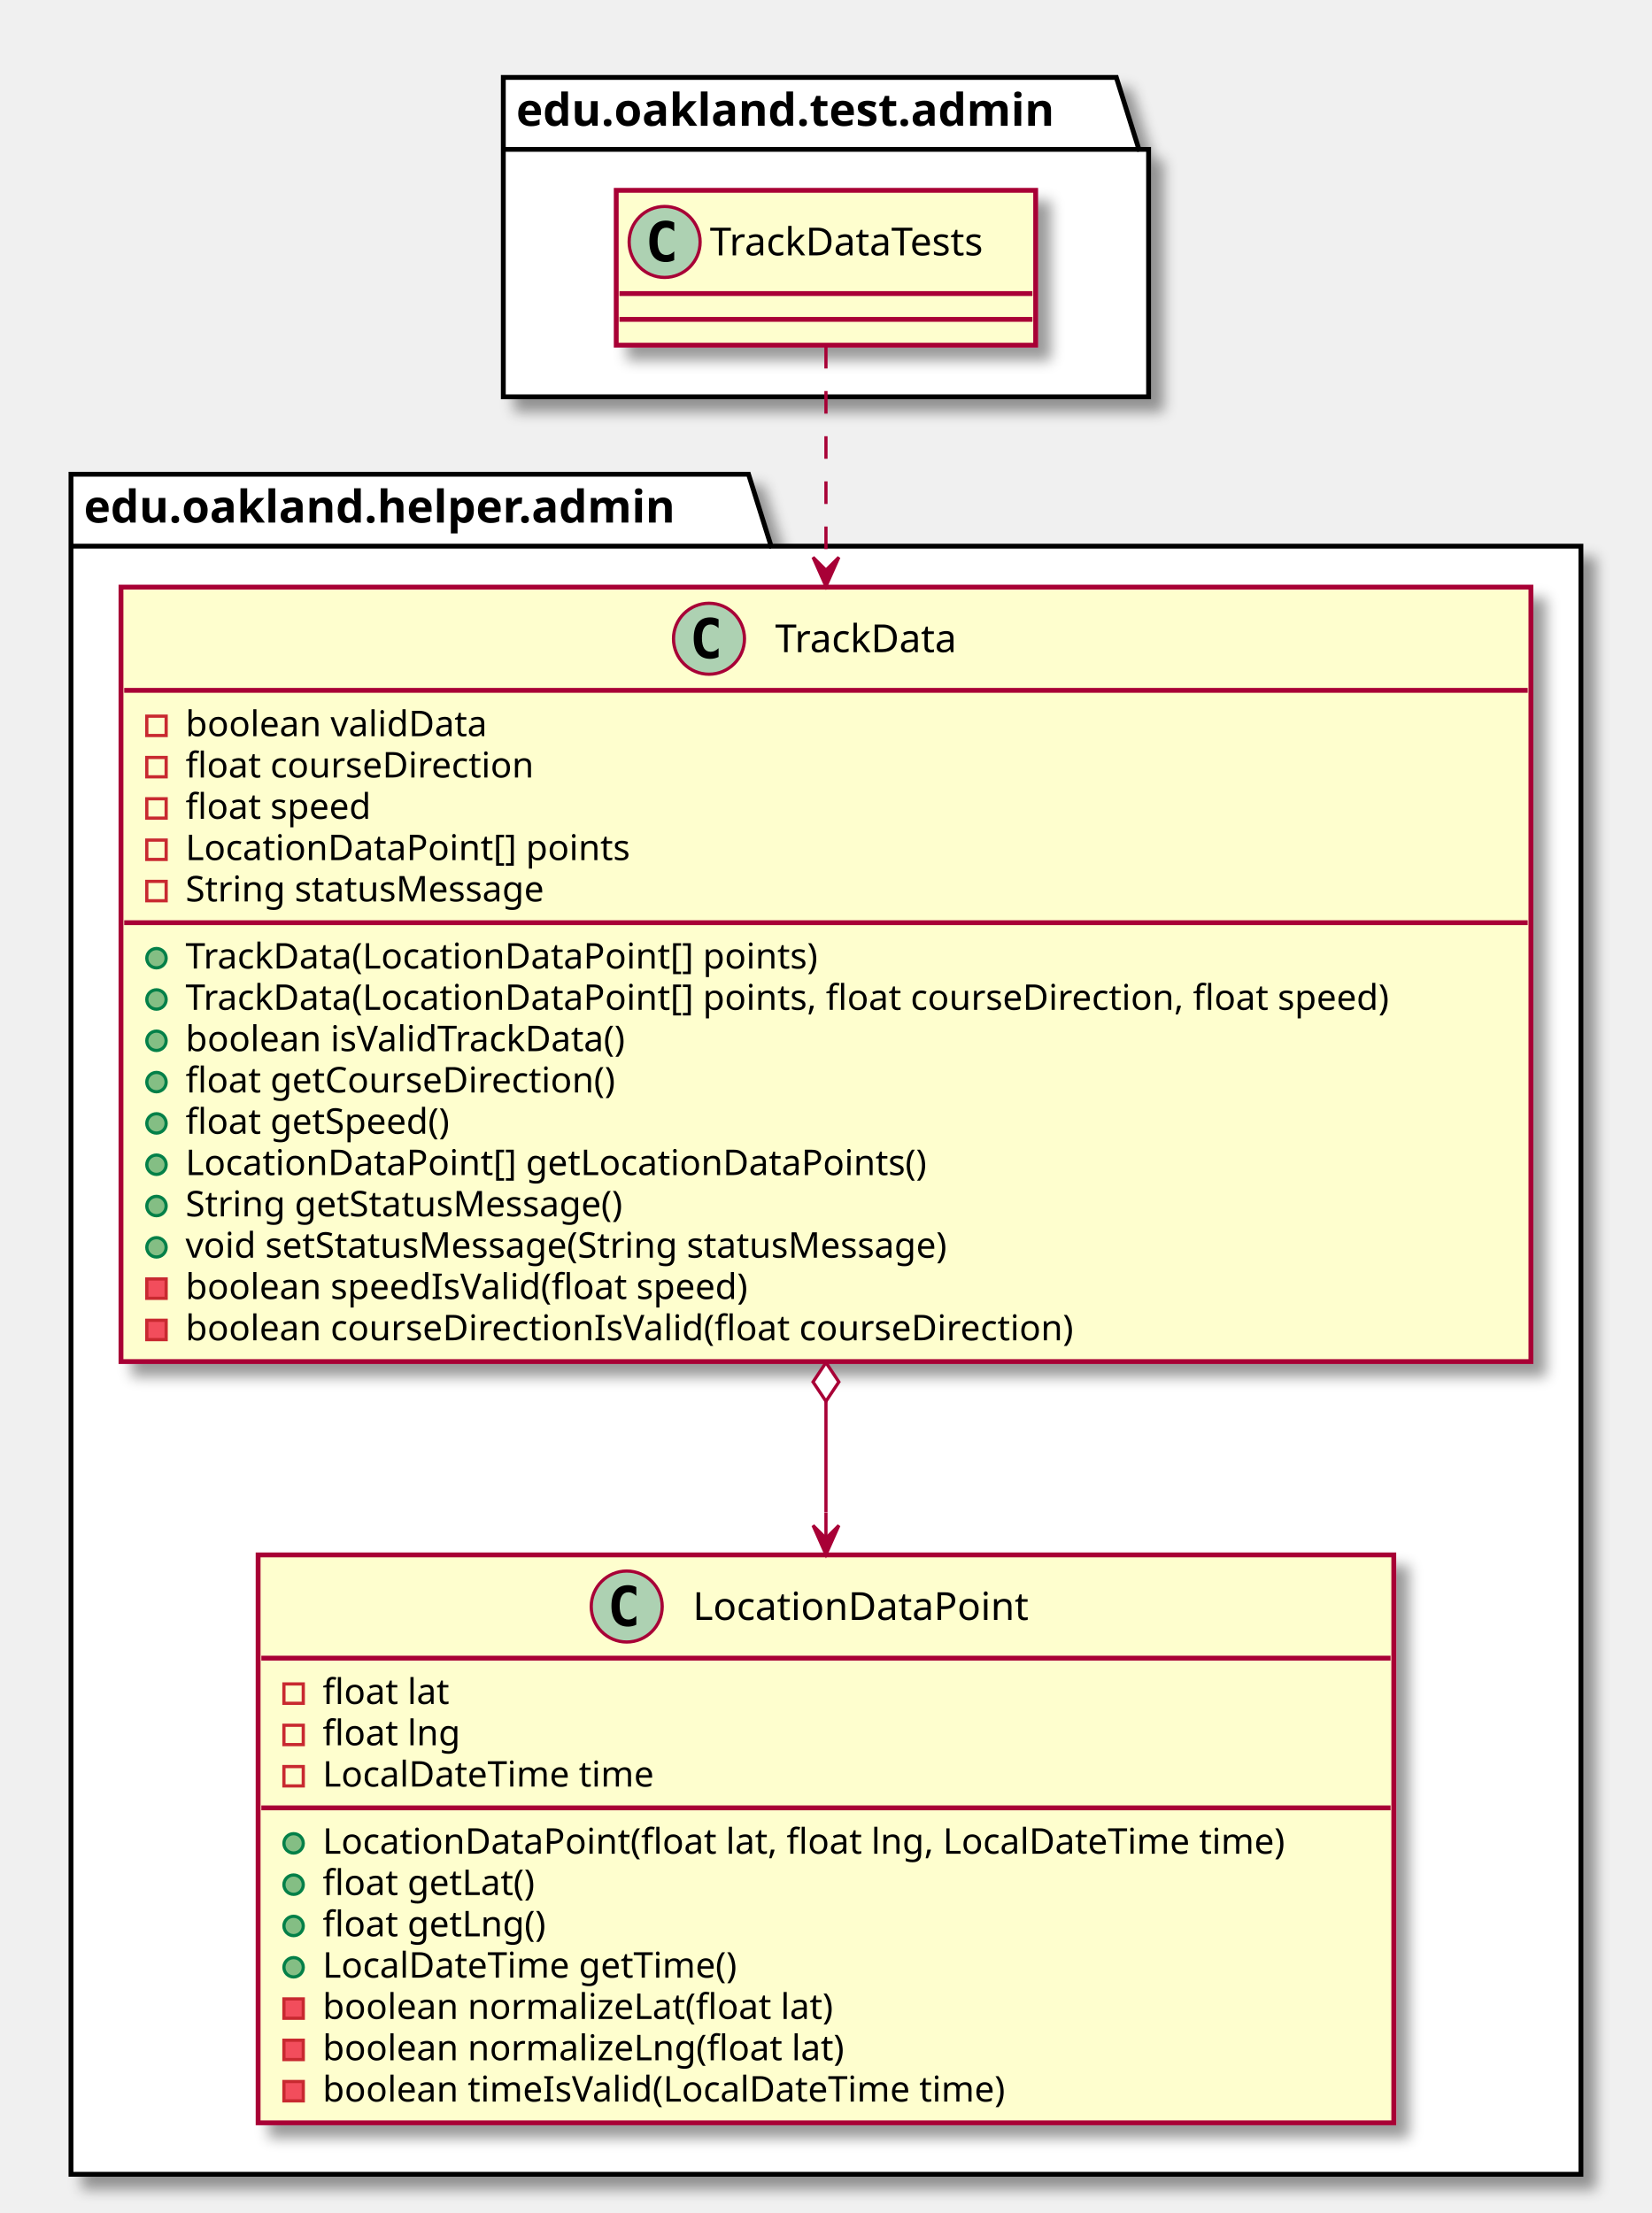
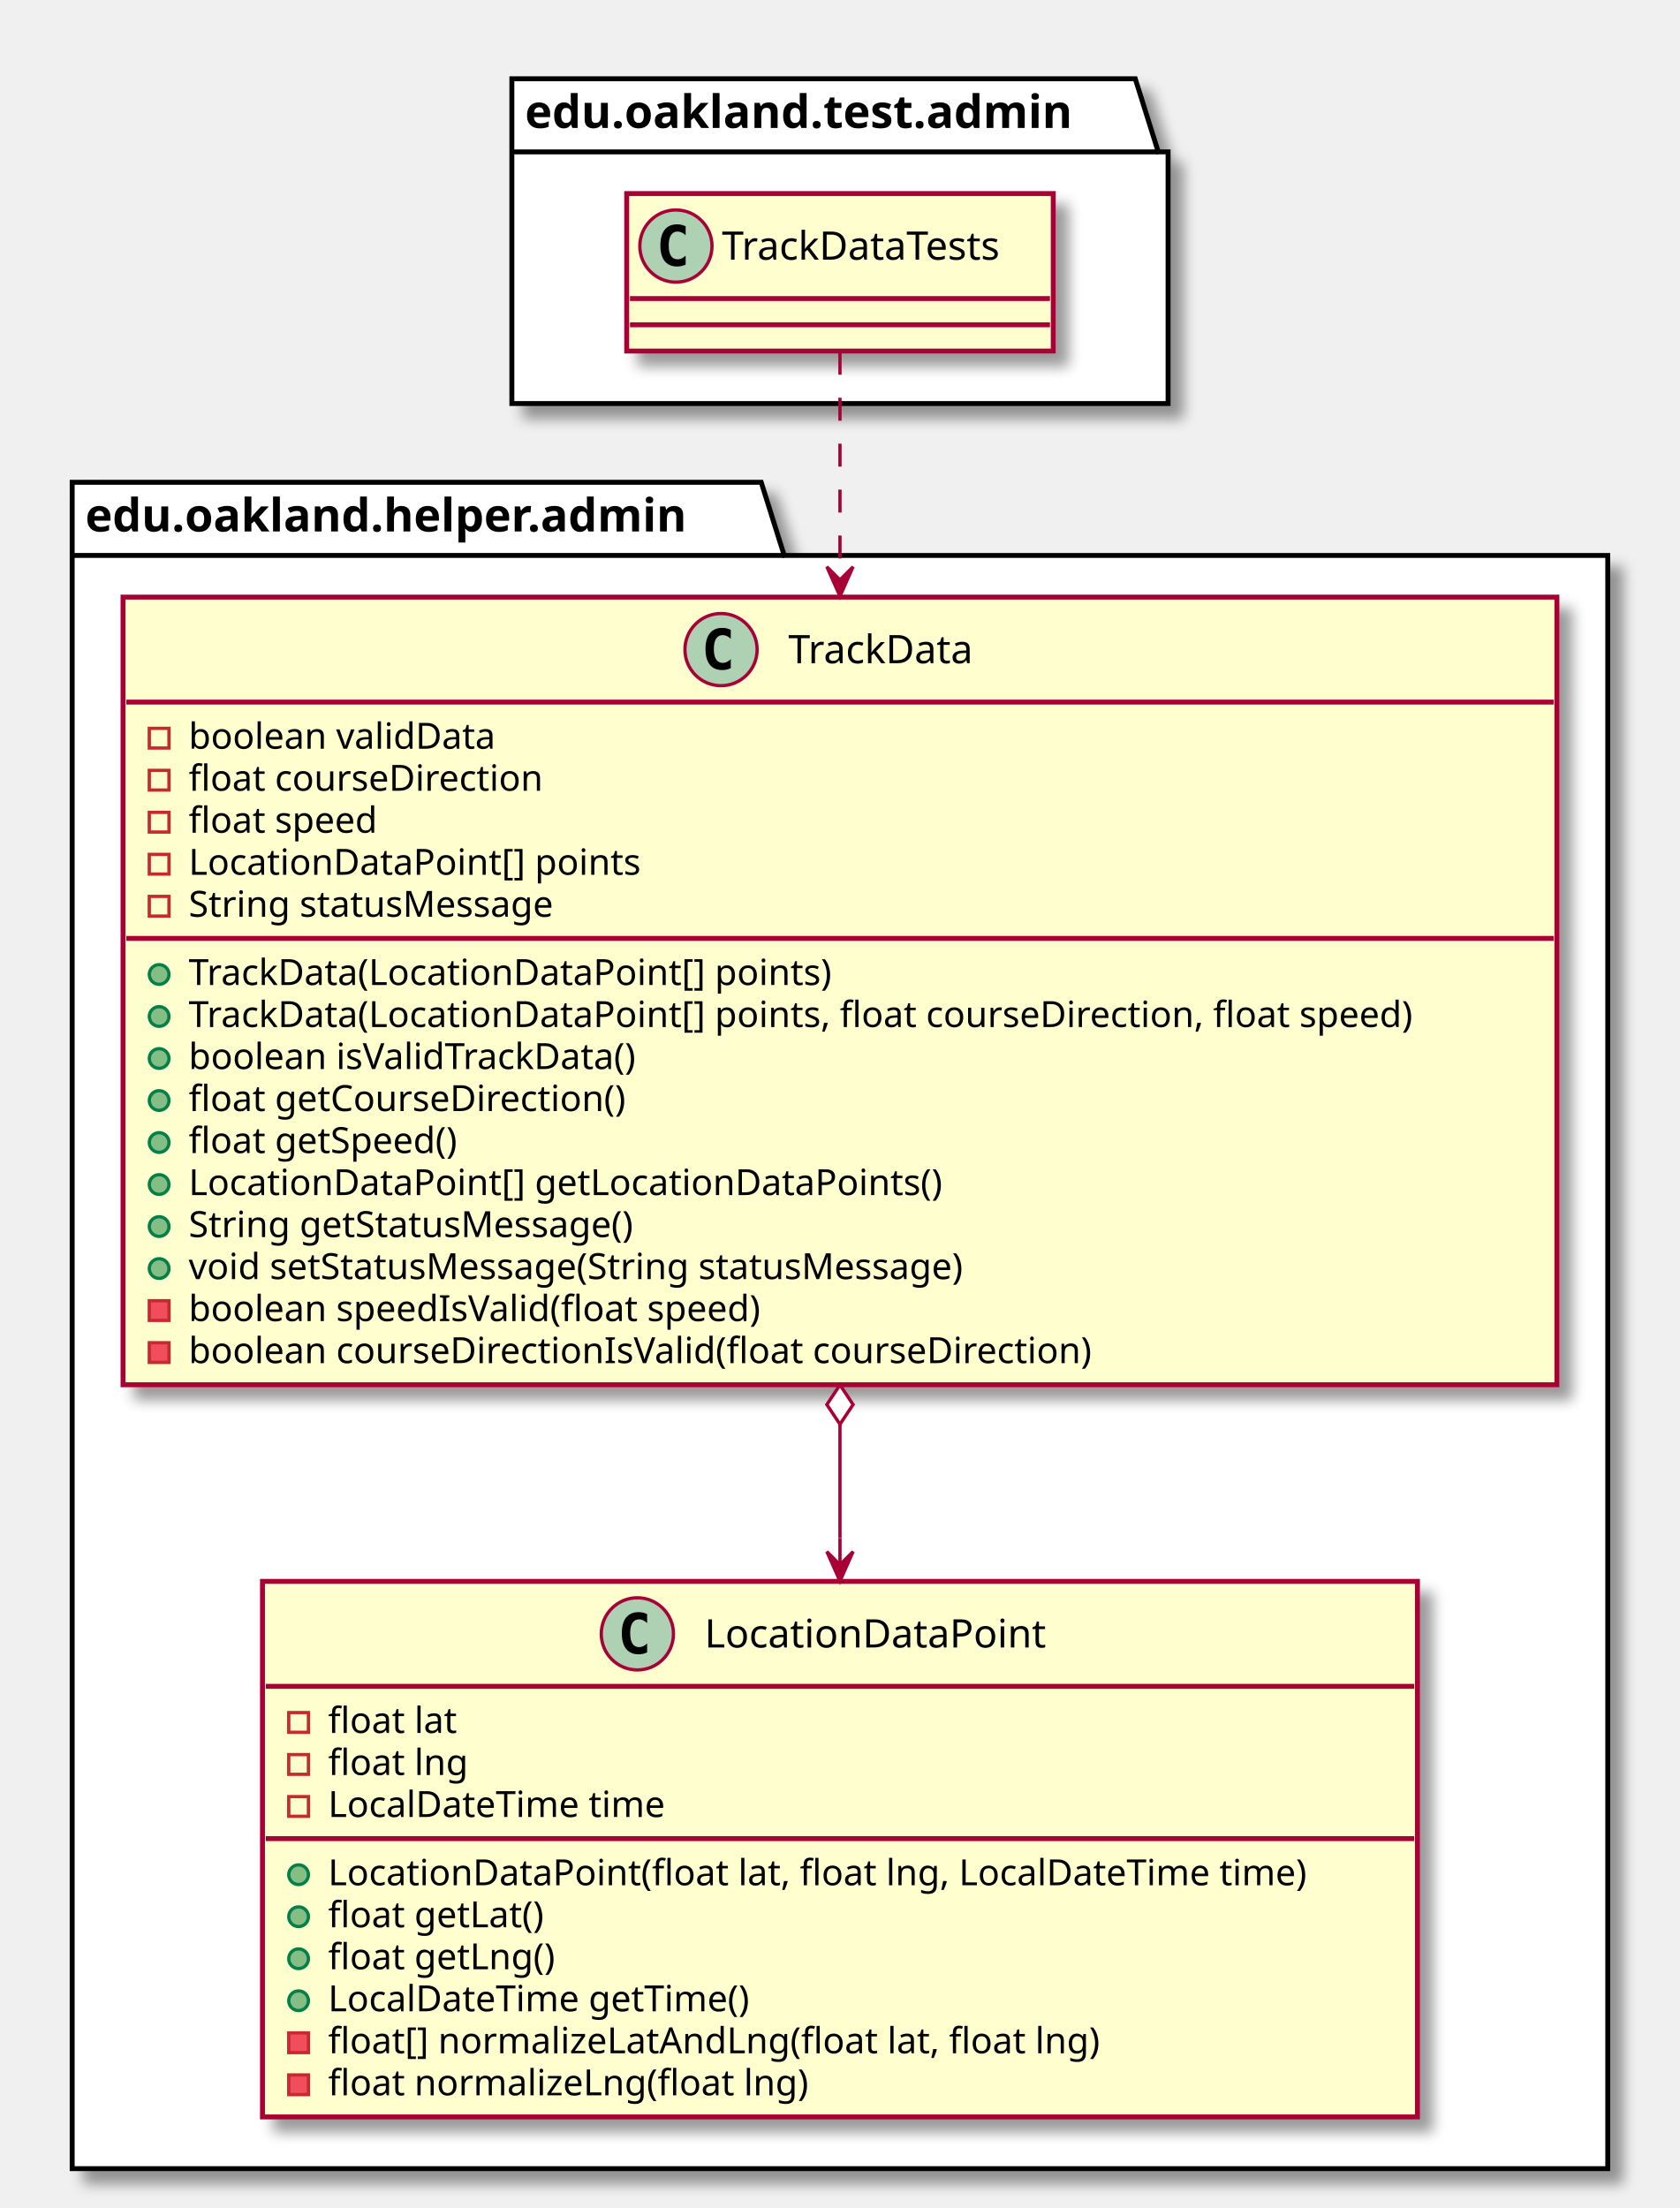
- <svg xmlns="http://www.w3.org/2000/svg" contentScriptType="application/ecmascript" contentStyleType="text/css" height="686px" preserveAspectRatio="none" style="width:512px;height:686px;" version="1.1" viewBox="0 0 512 686" width="512px" zoomAndPan="magnify">
+ <svg xmlns="http://www.w3.org/2000/svg" contentScriptType="application/ecmascript" contentStyleType="text/css" height="673px" preserveAspectRatio="none" style="width:512px;height:673px;" version="1.1" viewBox="0 0 512 673" width="512px" zoomAndPan="magnify">
  <defs>
-     <filter height="300%" id="fe0ugeogl3it3" width="300%" x="-1" y="-1">
+     <filter height="300%" id="f1ozrkcdce9ebn" width="300%" x="-1" y="-1">
      <feGaussianBlur result="blurOut" stdDeviation="2.0" />
      <feColorMatrix in="blurOut" result="blurOut2" type="matrix" values="0 0 0 0 0 0 0 0 0 0 0 0 0 0 0 0 0 0 .4 0" />
      <feOffset dx="4.0" dy="4.0" in="blurOut2" result="blurOut3" />
      <feBlend in="SourceGraphic" in2="blurOut3" mode="normal" />
    </filter>
  </defs>
  <g>
-     <polygon fill="#FFFFFF" filter="url(#fe0ugeogl3it3)" points="156,24,346,24,353,46.297,356,46.297,356,123,156,123,156,24" style="stroke: #000000; stroke-width: 1.5;" />
+     <polygon fill="#FFFFFF" filter="url(#f1ozrkcdce9ebn)" points="156,24,346,24,353,46.297,356,46.297,356,123,156,123,156,24" style="stroke: #000000; stroke-width: 1.5;" />
    <line style="stroke: #000000; stroke-width: 1.5;" x1="156" x2="353" y1="46.297" y2="46.297" />
    <text fill="#000000" font-family="sans-serif" font-size="14" font-weight="bold" lengthAdjust="spacingAndGlyphs" textLength="184" x="160" y="38.995">edu.oakland.test.admin</text>
-     <polygon fill="#FFFFFF" filter="url(#fe0ugeogl3it3)" points="22,147,232,147,239,169.297,490,169.297,490,674,22,674,22,147" style="stroke: #000000; stroke-width: 1.5;" />
+     <polygon fill="#FFFFFF" filter="url(#f1ozrkcdce9ebn)" points="22,147,232,147,239,169.297,490,169.297,490,661,22,661,22,147" style="stroke: #000000; stroke-width: 1.5;" />
    <line style="stroke: #000000; stroke-width: 1.5;" x1="22" x2="239" y1="169.297" y2="169.297" />
    <text fill="#000000" font-family="sans-serif" font-size="14" font-weight="bold" lengthAdjust="spacingAndGlyphs" textLength="204" x="26" y="161.995">edu.oakland.helper.admin</text>
-     <rect fill="#FEFECE" filter="url(#fe0ugeogl3it3)" height="48" id="TrackDataTests" style="stroke: #A80036; stroke-width: 1.5;" width="130" x="191" y="59" />
+     <rect fill="#FEFECE" filter="url(#f1ozrkcdce9ebn)" height="48" id="TrackDataTests" style="stroke: #A80036; stroke-width: 1.5;" width="130" x="191" y="59" />
    <ellipse cx="206" cy="75" fill="#ADD1B2" rx="11" ry="11" style="stroke: #A80036; stroke-width: 1.0;" />
    <path d="M208.969,80.641 Q208.391,80.938 207.75,81.078 Q207.109,81.234 206.406,81.234 Q203.906,81.234 202.578,79.594 Q201.266,77.938 201.266,74.812 Q201.266,71.688 202.578,70.031 Q203.906,68.375 206.406,68.375 Q207.109,68.375 207.75,68.531 Q208.406,68.688 208.969,68.984 L208.969,71.703 Q208.344,71.125 207.75,70.859 Q207.156,70.578 206.531,70.578 Q205.188,70.578 204.5,71.656 Q203.812,72.719 203.812,74.812 Q203.812,76.906 204.5,77.984 Q205.188,79.047 206.531,79.047 Q207.156,79.047 207.75,78.781 Q208.344,78.5 208.969,77.922 L208.969,80.641 Z " />
    <text fill="#000000" font-family="sans-serif" font-size="12" lengthAdjust="spacingAndGlyphs" textLength="98" x="220" y="79.154">TrackDataTests</text>
    <line style="stroke: #A80036; stroke-width: 1.5;" x1="192" x2="320" y1="91" y2="91" />
    <line style="stroke: #A80036; stroke-width: 1.5;" x1="192" x2="320" y1="99" y2="99" />
-     <rect fill="#FEFECE" filter="url(#fe0ugeogl3it3)" height="240.07" id="TrackData" style="stroke: #A80036; stroke-width: 1.5;" width="437" x="37.5" y="182" />
+     <rect fill="#FEFECE" filter="url(#f1ozrkcdce9ebn)" height="240.07" id="TrackData" style="stroke: #A80036; stroke-width: 1.5;" width="437" x="37.5" y="182" />
    <ellipse cx="219.75" cy="198" fill="#ADD1B2" rx="11" ry="11" style="stroke: #A80036; stroke-width: 1.0;" />
    <path d="M222.719,203.641 Q222.141,203.938 221.5,204.078 Q220.859,204.234 220.156,204.234 Q217.656,204.234 216.328,202.594 Q215.016,200.938 215.016,197.812 Q215.016,194.688 216.328,193.031 Q217.656,191.375 220.156,191.375 Q220.859,191.375 221.5,191.531 Q222.156,191.688 222.719,191.984 L222.719,194.703 Q222.094,194.125 221.5,193.859 Q220.906,193.578 220.281,193.578 Q218.938,193.578 218.25,194.656 Q217.562,195.719 217.562,197.812 Q217.562,199.906 218.25,200.984 Q218.938,202.047 220.281,202.047 Q220.906,202.047 221.5,201.781 Q222.094,201.5 222.719,200.922 L222.719,203.641 Z " />
    <text fill="#000000" font-family="sans-serif" font-size="12" lengthAdjust="spacingAndGlyphs" textLength="64" x="240.25" y="202.154">TrackData</text>
    <line style="stroke: #A80036; stroke-width: 1.5;" x1="38.5" x2="473.5" y1="214" y2="214" />
    <rect fill="none" height="6" style="stroke: #C82930; stroke-width: 1.0;" width="6" x="45.5" y="222" />
    <text fill="#000000" font-family="sans-serif" font-size="11" lengthAdjust="spacingAndGlyphs" textLength="101" x="57.5" y="228.21">boolean validData</text>
    <rect fill="none" height="6" style="stroke: #C82930; stroke-width: 1.0;" width="6" x="45.5" y="234.805" />
    <text fill="#000000" font-family="sans-serif" font-size="11" lengthAdjust="spacingAndGlyphs" textLength="118" x="57.5" y="241.015">float courseDirection</text>
    <rect fill="none" height="6" style="stroke: #C82930; stroke-width: 1.0;" width="6" x="45.5" y="247.609" />
    <text fill="#000000" font-family="sans-serif" font-size="11" lengthAdjust="spacingAndGlyphs" textLength="64" x="57.5" y="253.82">float speed</text>
    <rect fill="none" height="6" style="stroke: #C82930; stroke-width: 1.0;" width="6" x="45.5" y="260.414" />
    <text fill="#000000" font-family="sans-serif" font-size="11" lengthAdjust="spacingAndGlyphs" textLength="148" x="57.5" y="266.625">LocationDataPoint[] points</text>
    <rect fill="none" height="6" style="stroke: #C82930; stroke-width: 1.0;" width="6" x="45.5" y="273.219" />
    <text fill="#000000" font-family="sans-serif" font-size="11" lengthAdjust="spacingAndGlyphs" textLength="125" x="57.5" y="279.429">String statusMessage</text>
    <line style="stroke: #A80036; stroke-width: 1.5;" x1="38.5" x2="473.5" y1="286.023" y2="286.023" />
    <ellipse cx="48.5" cy="297.023" fill="#84BE84" rx="3" ry="3" style="stroke: #038048; stroke-width: 1.0;" />
    <text fill="#000000" font-family="sans-serif" font-size="11" lengthAdjust="spacingAndGlyphs" textLength="213" x="57.5" y="300.234">TrackData(LocationDataPoint[] points)</text>
    <ellipse cx="48.5" cy="309.828" fill="#84BE84" rx="3" ry="3" style="stroke: #038048; stroke-width: 1.0;" />
    <text fill="#000000" font-family="sans-serif" font-size="11" lengthAdjust="spacingAndGlyphs" textLength="411" x="57.5" y="313.039">TrackData(LocationDataPoint[] points, float courseDirection, float speed)</text>
    <ellipse cx="48.5" cy="322.633" fill="#84BE84" rx="3" ry="3" style="stroke: #038048; stroke-width: 1.0;" />
    <text fill="#000000" font-family="sans-serif" font-size="11" lengthAdjust="spacingAndGlyphs" textLength="151" x="57.5" y="325.843">boolean isValidTrackData()</text>
    <ellipse cx="48.5" cy="335.438" fill="#84BE84" rx="3" ry="3" style="stroke: #038048; stroke-width: 1.0;" />
    <text fill="#000000" font-family="sans-serif" font-size="11" lengthAdjust="spacingAndGlyphs" textLength="146" x="57.5" y="338.648">float getCourseDirection()</text>
    <ellipse cx="48.5" cy="348.242" fill="#84BE84" rx="3" ry="3" style="stroke: #038048; stroke-width: 1.0;" />
    <text fill="#000000" font-family="sans-serif" font-size="11" lengthAdjust="spacingAndGlyphs" textLength="91" x="57.5" y="351.453">float getSpeed()</text>
    <ellipse cx="48.5" cy="361.047" fill="#84BE84" rx="3" ry="3" style="stroke: #038048; stroke-width: 1.0;" />
    <text fill="#000000" font-family="sans-serif" font-size="11" lengthAdjust="spacingAndGlyphs" textLength="247" x="57.5" y="364.257">LocationDataPoint[] getLocationDataPoints()</text>
    <ellipse cx="48.5" cy="373.852" fill="#84BE84" rx="3" ry="3" style="stroke: #038048; stroke-width: 1.0;" />
    <text fill="#000000" font-family="sans-serif" font-size="11" lengthAdjust="spacingAndGlyphs" textLength="152" x="57.5" y="377.062">String getStatusMessage()</text>
    <ellipse cx="48.5" cy="386.656" fill="#84BE84" rx="3" ry="3" style="stroke: #038048; stroke-width: 1.0;" />
    <text fill="#000000" font-family="sans-serif" font-size="11" lengthAdjust="spacingAndGlyphs" textLength="266" x="57.5" y="389.867">void setStatusMessage(String statusMessage)</text>
    <rect fill="#F24D5C" height="6" style="stroke: #C82930; stroke-width: 1.0;" width="6" x="45.5" y="396.461" />
    <text fill="#000000" font-family="sans-serif" font-size="11" lengthAdjust="spacingAndGlyphs" textLength="193" x="57.5" y="402.671">boolean speedIsValid(float speed)</text>
    <rect fill="#F24D5C" height="6" style="stroke: #C82930; stroke-width: 1.0;" width="6" x="45.5" y="409.266" />
    <text fill="#000000" font-family="sans-serif" font-size="11" lengthAdjust="spacingAndGlyphs" textLength="301" x="57.5" y="415.476">boolean courseDirectionIsValid(float courseDirection)</text>
-     <rect fill="#FEFECE" filter="url(#fe0ugeogl3it3)" height="176.047" id="LocationDataPoint" style="stroke: #A80036; stroke-width: 1.5;" width="352" x="80" y="482" />
+     <rect fill="#FEFECE" filter="url(#f1ozrkcdce9ebn)" height="163.242" id="LocationDataPoint" style="stroke: #A80036; stroke-width: 1.5;" width="352" x="80" y="482" />
    <ellipse cx="194.25" cy="498" fill="#ADD1B2" rx="11" ry="11" style="stroke: #A80036; stroke-width: 1.0;" />
    <path d="M197.219,503.641 Q196.641,503.938 196,504.078 Q195.359,504.234 194.656,504.234 Q192.156,504.234 190.828,502.594 Q189.516,500.938 189.516,497.812 Q189.516,494.688 190.828,493.031 Q192.156,491.375 194.656,491.375 Q195.359,491.375 196,491.531 Q196.656,491.688 197.219,491.984 L197.219,494.703 Q196.594,494.125 196,493.859 Q195.406,493.578 194.781,493.578 Q193.438,493.578 192.75,494.656 Q192.062,495.719 192.062,497.812 Q192.062,499.906 192.75,500.984 Q193.438,502.047 194.781,502.047 Q195.406,502.047 196,501.781 Q196.594,501.5 197.219,500.922 L197.219,503.641 Z " />
    <text fill="#000000" font-family="sans-serif" font-size="12" lengthAdjust="spacingAndGlyphs" textLength="115" x="214.75" y="502.154">LocationDataPoint</text>
    <line style="stroke: #A80036; stroke-width: 1.5;" x1="81" x2="431" y1="514" y2="514" />
    <rect fill="none" height="6" style="stroke: #C82930; stroke-width: 1.0;" width="6" x="88" y="522" />
    <text fill="#000000" font-family="sans-serif" font-size="11" lengthAdjust="spacingAndGlyphs" textLength="43" x="100" y="528.21">float lat</text>
    <rect fill="none" height="6" style="stroke: #C82930; stroke-width: 1.0;" width="6" x="88" y="534.805" />
    <text fill="#000000" font-family="sans-serif" font-size="11" lengthAdjust="spacingAndGlyphs" textLength="46" x="100" y="541.015">float lng</text>
    <rect fill="none" height="6" style="stroke: #C82930; stroke-width: 1.0;" width="6" x="88" y="547.609" />
    <text fill="#000000" font-family="sans-serif" font-size="11" lengthAdjust="spacingAndGlyphs" textLength="112" x="100" y="553.82">LocalDateTime time</text>
    <line style="stroke: #A80036; stroke-width: 1.5;" x1="81" x2="431" y1="560.414" y2="560.414" />
    <ellipse cx="91" cy="571.414" fill="#84BE84" rx="3" ry="3" style="stroke: #038048; stroke-width: 1.0;" />
    <text fill="#000000" font-family="sans-serif" font-size="11" lengthAdjust="spacingAndGlyphs" textLength="326" x="100" y="574.625">LocationDataPoint(float lat, float lng, LocalDateTime time)</text>
    <ellipse cx="91" cy="584.219" fill="#84BE84" rx="3" ry="3" style="stroke: #038048; stroke-width: 1.0;" />
    <text fill="#000000" font-family="sans-serif" font-size="11" lengthAdjust="spacingAndGlyphs" textLength="72" x="100" y="587.429">float getLat()</text>
    <ellipse cx="91" cy="597.023" fill="#84BE84" rx="3" ry="3" style="stroke: #038048; stroke-width: 1.0;" />
    <text fill="#000000" font-family="sans-serif" font-size="11" lengthAdjust="spacingAndGlyphs" textLength="75" x="100" y="600.234">float getLng()</text>
    <ellipse cx="91" cy="609.828" fill="#84BE84" rx="3" ry="3" style="stroke: #038048; stroke-width: 1.0;" />
    <text fill="#000000" font-family="sans-serif" font-size="11" lengthAdjust="spacingAndGlyphs" textLength="141" x="100" y="613.039">LocalDateTime getTime()</text>
    <rect fill="#F24D5C" height="6" style="stroke: #C82930; stroke-width: 1.0;" width="6" x="88" y="619.633" />
-     <text fill="#000000" font-family="sans-serif" font-size="11" lengthAdjust="spacingAndGlyphs" textLength="172" x="100" y="625.843">boolean normalizeLat(float lat)</text>
+     <text fill="#000000" font-family="sans-serif" font-size="11" lengthAdjust="spacingAndGlyphs" textLength="255" x="100" y="625.843">float[] normalizeLatAndLng(float lat, float lng)</text>
    <rect fill="#F24D5C" height="6" style="stroke: #C82930; stroke-width: 1.0;" width="6" x="88" y="632.438" />
-     <text fill="#000000" font-family="sans-serif" font-size="11" lengthAdjust="spacingAndGlyphs" textLength="175" x="100" y="638.648">boolean normalizeLng(float lat)</text>
-     <rect fill="#F24D5C" height="6" style="stroke: #C82930; stroke-width: 1.0;" width="6" x="88" y="645.242" />
-     <text fill="#000000" font-family="sans-serif" font-size="11" lengthAdjust="spacingAndGlyphs" textLength="231" x="100" y="651.453">boolean timeIsValid(LocalDateTime time)</text>
-     <path d="M256,434.38 C256,434.38 256,457.92 256,468.79 " fill="none" id="TrackData-LocationDataPoint" style="stroke: #A80036; stroke-width: 1.0;" />
-     <polygon fill="#A80036" points="256,481.87,260,472.87,256,476.87,252,472.87,256,481.87" style="stroke: #A80036; stroke-width: 1.0;" />
-     <line style="stroke: #A80036; stroke-width: 1.0;" x1="256" x2="256" y1="476.87" y2="468.87" />
-     <polygon fill="#FFFFFF" points="256,422.38,252,428.38,256,434.38,260,428.38,256,422.38" style="stroke: #A80036; stroke-width: 1.0;" />
+     <text fill="#000000" font-family="sans-serif" font-size="11" lengthAdjust="spacingAndGlyphs" textLength="158" x="100" y="638.648">float normalizeLng(float lng)</text>
+     <path d="M256,434.12 C256,434.12 256,457.97 256,468.85 " fill="none" id="TrackData-LocationDataPoint" style="stroke: #A80036; stroke-width: 1.0;" />
+     <polygon fill="#A80036" points="256,481.93,260,472.93,256,476.93,252,472.93,256,481.93" style="stroke: #A80036; stroke-width: 1.0;" />
+     <line style="stroke: #A80036; stroke-width: 1.0;" x1="256" x2="256" y1="476.93" y2="468.93" />
+     <polygon fill="#FFFFFF" points="256,422.12,252,428.12,256,434.12,260,428.12,256,422.12" style="stroke: #A80036; stroke-width: 1.0;" />
    <path d="M256,107.22 C256,124.6 256,149.85 256,176.42 " fill="none" id="TrackDataTests-&gt;TrackData" style="stroke: #A80036; stroke-width: 1.0; stroke-dasharray: 7.0,7.0;" />
    <polygon fill="#A80036" points="256,181.75,260,172.75,256,176.75,252,172.75,256,181.75" style="stroke: #A80036; stroke-width: 1.0;" />
  </g>
</svg>
